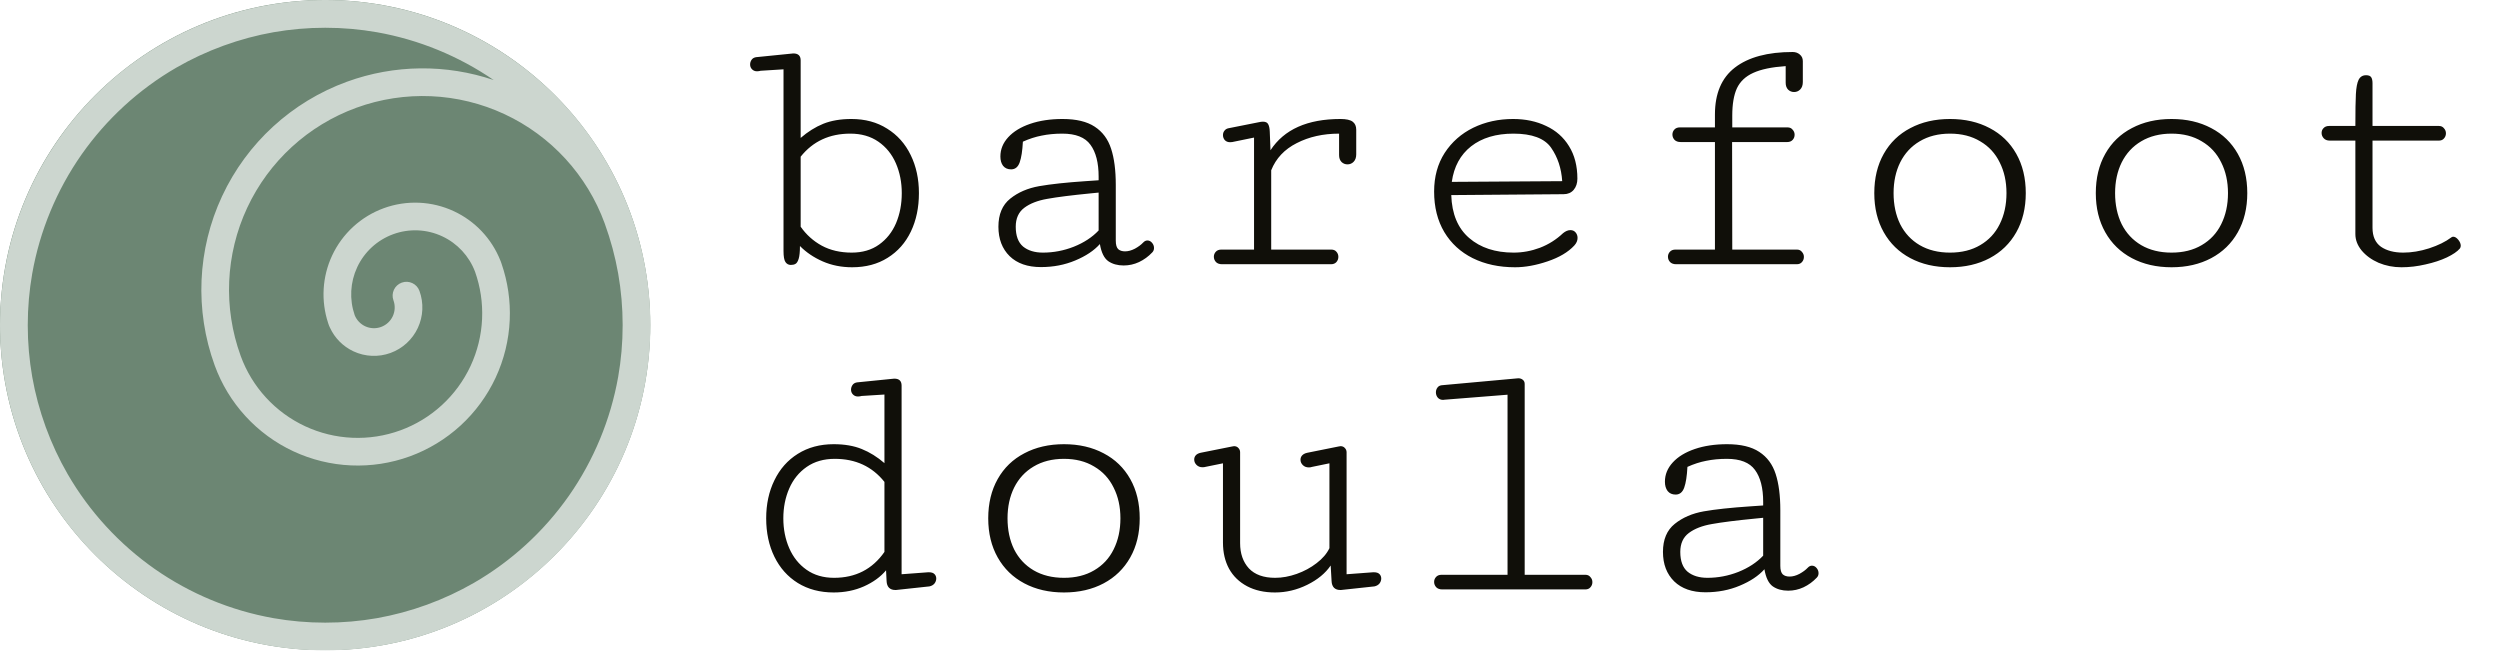
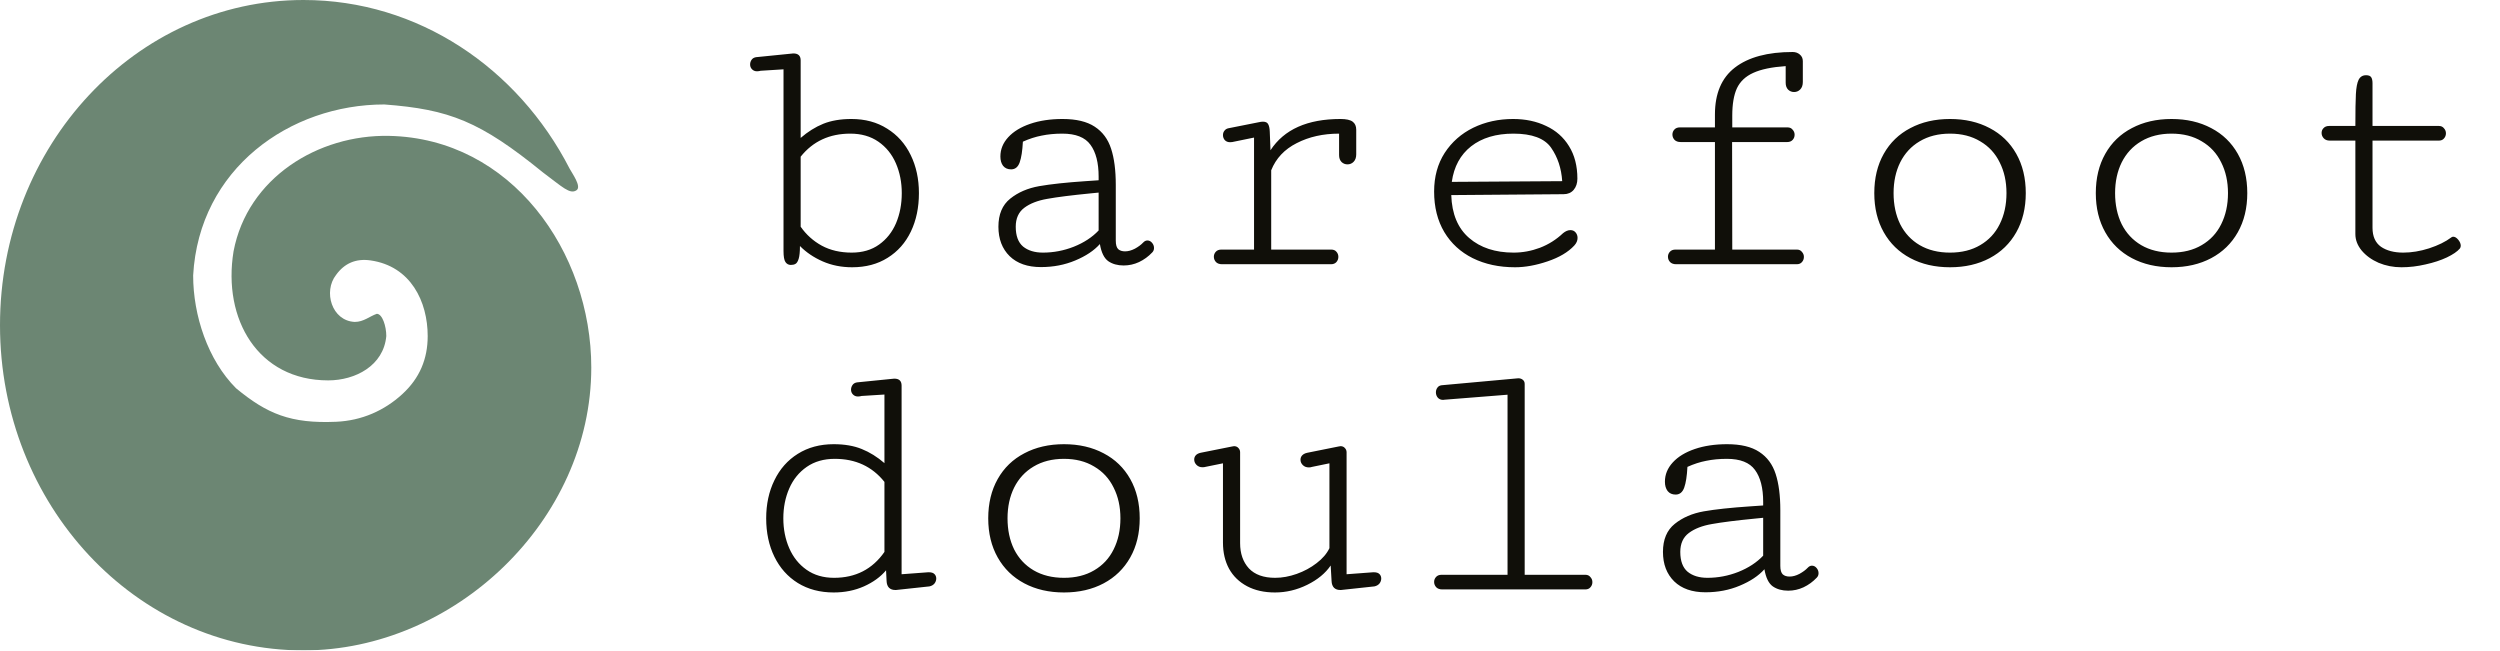
<svg xmlns="http://www.w3.org/2000/svg" width="246" height="64" viewBox="0 0 246 64" fill="none">
-   <mask id="mask0_36_515" style="mask-type:alpha" maskUnits="userSpaceOnUse" x="0" y="0" width="246" height="64">
+   <mask id="mask0_71_106" style="mask-type:alpha" maskUnits="userSpaceOnUse" x="0" y="0" width="246" height="64">
    <rect width="246" height="64" fill="#D9D9D9" />
  </mask>
-   <g mask="url(#mask0_36_515)">
-     <path d="M63.983 31.991C63.983 49.66 49.66 63.983 31.991 63.983C14.323 63.983 2.59511e-09 49.66 2.59511e-09 31.991C2.59511e-09 14.323 14.323 8.78944e-09 31.991 8.78944e-09C49.66 8.78944e-09 63.983 14.323 63.983 31.991Z" fill="#6C8673" />
-     <path fill-rule="evenodd" clip-rule="evenodd" d="M26.917 3.171C25.266 3.464 23.619 3.904 21.989 4.496C20.36 5.09 18.816 5.812 17.363 6.649C13.66 8.791 10.47 11.722 8.022 15.211C5.581 18.704 3.918 22.704 3.171 26.916C2.882 28.567 2.731 30.266 2.731 32C2.731 33.734 2.882 35.432 3.171 37.083C3.464 38.734 3.904 40.381 4.496 42.011C5.09 43.64 5.812 45.184 6.649 46.637C8.791 50.34 11.722 53.53 15.211 55.978C18.704 58.419 22.703 60.082 26.915 60.828C28.567 61.118 30.266 61.269 32 61.269C33.734 61.269 35.433 61.118 37.084 60.829C38.734 60.536 40.382 60.096 42.011 59.504C43.64 58.911 45.184 58.188 46.636 57.352C50.34 55.209 53.53 52.278 55.978 48.788C58.419 45.295 60.082 41.296 60.828 37.085C61.118 35.434 61.269 33.734 61.269 32C61.269 30.266 61.118 28.567 60.829 26.916C60.536 25.266 60.096 23.619 59.504 21.989C57.775 17.24 54.23 13.371 49.649 11.235C45.068 9.099 39.826 8.87 35.076 10.599C30.326 12.328 26.457 15.872 24.321 20.453C22.185 25.035 21.956 30.277 23.685 35.026C24.235 36.538 25.078 37.927 26.165 39.113C27.252 40.3 28.562 41.26 30.02 41.94C31.478 42.62 33.056 43.006 34.664 43.076C36.271 43.147 37.877 42.899 39.389 42.349C40.9 41.799 42.289 40.956 43.475 39.869C44.662 38.782 45.622 37.472 46.302 36.014C46.982 34.556 47.368 32.978 47.438 31.37C47.507 29.796 47.272 28.224 46.745 26.739C46.165 25.2 45.006 23.948 43.514 23.253C42 22.547 40.269 22.471 38.7 23.042C37.13 23.614 35.852 24.785 35.147 26.298C34.456 27.779 34.369 29.468 34.9 31.01C35.093 31.493 35.462 31.884 35.934 32.105C36.425 32.334 36.987 32.358 37.495 32.173C38.004 31.988 38.419 31.608 38.648 31.117C38.877 30.626 38.901 30.064 38.716 29.556C38.459 28.849 38.823 28.068 39.53 27.811C40.236 27.554 41.017 27.918 41.274 28.624C41.707 29.812 41.649 31.122 41.115 32.268C40.581 33.413 39.614 34.299 38.427 34.731C37.239 35.163 35.929 35.106 34.783 34.572C33.75 34.09 32.927 33.255 32.459 32.224C32.428 32.167 32.401 32.106 32.378 32.044C32.367 32.013 32.356 31.982 32.345 31.951C32.336 31.928 32.328 31.906 32.32 31.884C32.307 31.849 32.296 31.814 32.286 31.779C31.57 29.603 31.708 27.231 32.679 25.147C33.69 22.98 35.521 21.302 37.768 20.484C40.016 19.666 42.497 19.774 44.664 20.785C46.748 21.756 48.378 23.485 49.228 25.613C49.243 25.646 49.257 25.68 49.27 25.714C49.281 25.744 49.291 25.774 49.302 25.805C49.311 25.828 49.319 25.851 49.328 25.874C49.336 25.898 49.344 25.921 49.351 25.945C49.967 27.725 50.241 29.606 50.158 31.489C50.073 33.454 49.601 35.382 48.77 37.165C47.939 38.947 46.765 40.548 45.315 41.877C43.865 43.205 42.168 44.235 40.32 44.908C38.472 45.58 36.51 45.882 34.545 45.796C32.58 45.711 30.652 45.239 28.869 44.408C27.087 43.577 25.486 42.403 24.158 40.953C22.829 39.503 21.799 37.806 21.127 35.958C19.151 30.529 19.412 24.538 21.854 19.303C24.295 14.067 28.716 10.016 34.145 8.04C38.819 6.339 43.911 6.297 48.579 7.877C45.136 5.515 41.212 3.903 37.084 3.171C35.433 2.882 33.734 2.731 32 2.731C30.266 2.731 28.568 2.882 26.917 3.171ZM59.71 16.002C61.547 19.178 62.855 22.698 63.51 26.443C64.175 30.187 64.151 33.944 63.51 37.558C62.688 42.254 60.841 46.597 58.209 50.35C55.582 54.108 52.131 57.331 47.998 59.71C44.822 61.547 41.302 62.855 37.557 63.51C33.813 64.175 30.056 64.151 26.443 63.51C21.746 62.688 17.402 60.841 13.649 58.208C9.892 55.582 6.67 52.131 4.29 47.999C2.453 44.823 1.145 41.301 0.49 37.556C-0.175 33.812 -0.151 30.056 0.49 26.443C1.312 21.746 3.159 17.402 5.792 13.649C8.418 9.891 11.869 6.67 16.001 4.29C19.177 2.453 22.698 1.145 26.444 0.489C30.188 -0.175 33.944 -0.151 37.557 0.49C42.254 1.312 46.598 3.159 50.351 5.792C54.109 8.418 57.331 11.869 59.71 16.002Z" fill="#CCD6CF" />
+   <g mask="url(#mask0_71_106)">
    <path d="M77.713 5.293C77.9 5.27 78.018 5.258 78.064 5.258C78.545 5.258 78.785 5.486 78.785 5.943V13.572C79.488 12.963 80.227 12.5 81 12.184C81.785 11.867 82.711 11.709 83.777 11.709C85.125 11.709 86.297 12.025 87.293 12.658C88.301 13.279 89.074 14.146 89.613 15.26C90.152 16.361 90.422 17.609 90.422 19.004C90.422 20.422 90.158 21.682 89.631 22.783C89.103 23.885 88.342 24.746 87.346 25.367C86.361 25.988 85.195 26.299 83.848 26.299C82.793 26.299 81.826 26.105 80.947 25.719C80.068 25.332 79.324 24.828 78.715 24.207C78.715 24.77 78.674 25.186 78.592 25.455C78.51 25.725 78.404 25.895 78.275 25.965C78.158 26.035 78.006 26.07 77.818 26.07C77.596 26.07 77.42 25.977 77.291 25.789C77.162 25.602 77.098 25.238 77.098 24.699V6.822L74.848 6.963C74.801 6.975 74.748 6.986 74.689 6.998C74.631 7.01 74.566 7.016 74.496 7.016C74.297 7.016 74.133 6.951 74.004 6.822C73.875 6.693 73.811 6.535 73.811 6.348C73.811 6.184 73.857 6.031 73.951 5.891C74.045 5.75 74.191 5.662 74.391 5.627L77.713 5.293ZM80.859 24.172C81.703 24.629 82.688 24.857 83.812 24.857C84.867 24.857 85.764 24.594 86.502 24.066C87.24 23.539 87.797 22.836 88.172 21.957C88.547 21.066 88.734 20.082 88.734 19.004C88.734 17.938 88.541 16.959 88.154 16.068C87.768 15.178 87.193 14.469 86.432 13.941C85.67 13.414 84.75 13.15 83.672 13.15C81.621 13.15 79.992 13.906 78.785 15.418V22.309C79.336 23.094 80.027 23.715 80.859 24.172ZM108.105 17.738V17.387C108.105 16.016 107.836 14.967 107.297 14.24C106.77 13.514 105.85 13.15 104.537 13.15C103.799 13.15 103.119 13.215 102.498 13.344C101.889 13.461 101.273 13.66 100.652 13.941C100.605 14.844 100.5 15.523 100.336 15.98C100.172 16.438 99.891 16.666 99.492 16.666C99.152 16.666 98.889 16.549 98.701 16.314C98.525 16.08 98.438 15.775 98.438 15.4C98.438 14.697 98.695 14.065 99.211 13.502C99.727 12.94 100.447 12.5 101.373 12.184C102.299 11.867 103.359 11.709 104.555 11.709C105.902 11.709 106.957 11.961 107.719 12.465C108.492 12.969 109.031 13.695 109.336 14.645C109.641 15.582 109.793 16.766 109.793 18.195V23.68C109.793 24.09 109.875 24.371 110.039 24.523C110.203 24.664 110.426 24.734 110.707 24.734C111.012 24.734 111.334 24.646 111.674 24.471C112.014 24.283 112.283 24.084 112.482 23.873C112.611 23.732 112.752 23.662 112.904 23.662C113.08 23.662 113.232 23.738 113.361 23.891C113.49 24.043 113.555 24.213 113.555 24.4C113.555 24.576 113.496 24.723 113.379 24.84C113.004 25.238 112.57 25.555 112.078 25.789C111.598 26.012 111.094 26.123 110.566 26.123C109.969 26.123 109.465 25.982 109.055 25.701C108.645 25.408 108.369 24.846 108.229 24.014C107.654 24.658 106.846 25.197 105.803 25.631C104.771 26.064 103.646 26.281 102.428 26.281C101.115 26.281 100.09 25.924 99.352 25.209C98.613 24.482 98.244 23.516 98.244 22.309C98.244 21.09 98.631 20.17 99.404 19.549C100.178 18.928 101.127 18.518 102.252 18.318C103.389 18.119 104.912 17.955 106.822 17.826L108.105 17.738ZM105.662 24.277C106.658 23.879 107.473 23.346 108.105 22.678V18.951L107.385 19.021C105.463 19.209 104.021 19.391 103.061 19.566C102.111 19.73 101.355 20.023 100.793 20.445C100.23 20.867 99.949 21.488 99.949 22.309C99.949 23.199 100.189 23.85 100.67 24.26C101.162 24.658 101.812 24.857 102.621 24.857C103.664 24.857 104.678 24.664 105.662 24.277ZM132.012 15.945C131.848 15.781 131.766 15.553 131.766 15.26V13.15C130.195 13.15 128.807 13.461 127.6 14.082C126.393 14.691 125.555 15.582 125.086 16.754V24.559H130.992C131.215 24.559 131.385 24.629 131.502 24.77C131.631 24.91 131.695 25.08 131.695 25.279C131.695 25.467 131.631 25.637 131.502 25.789C131.373 25.93 131.197 26 130.975 26H120.252C119.994 26 119.795 25.93 119.654 25.789C119.514 25.637 119.443 25.461 119.443 25.262C119.443 25.074 119.508 24.91 119.637 24.77C119.766 24.629 119.947 24.559 120.182 24.559H123.398V13.537L121.254 13.977C121.207 13.988 121.137 13.994 121.043 13.994C120.82 13.994 120.645 13.924 120.516 13.783C120.398 13.643 120.34 13.479 120.34 13.291C120.34 13.127 120.387 12.986 120.48 12.869C120.574 12.74 120.703 12.658 120.867 12.623L123.873 12.025C124.025 11.99 124.16 11.973 124.277 11.973C124.535 11.973 124.705 12.055 124.787 12.219C124.881 12.383 124.934 12.629 124.945 12.957L125.016 14.785C126.352 12.734 128.648 11.709 131.906 11.709C132.469 11.709 132.867 11.797 133.102 11.973C133.336 12.148 133.453 12.412 133.453 12.764V15.19C133.453 15.506 133.365 15.752 133.189 15.928C133.025 16.092 132.826 16.174 132.592 16.174C132.369 16.174 132.176 16.098 132.012 15.945ZM142.119 22.836C141.451 21.711 141.117 20.381 141.117 18.846C141.117 17.393 141.463 16.127 142.154 15.049C142.857 13.971 143.795 13.145 144.967 12.57C146.15 11.996 147.457 11.709 148.887 11.709C150.105 11.709 151.189 11.938 152.139 12.395C153.1 12.84 153.85 13.502 154.389 14.381C154.939 15.26 155.215 16.326 155.215 17.58C155.215 18.025 155.092 18.395 154.846 18.688C154.6 18.969 154.271 19.109 153.861 19.109L142.805 19.197C142.863 21.049 143.449 22.455 144.562 23.416C145.676 24.377 147.135 24.857 148.939 24.857C149.818 24.857 150.68 24.699 151.523 24.383C152.379 24.055 153.141 23.574 153.809 22.941C154.055 22.742 154.295 22.643 154.529 22.643C154.74 22.643 154.91 22.719 155.039 22.871C155.168 23.023 155.232 23.205 155.232 23.416C155.232 23.674 155.127 23.92 154.916 24.154C154.307 24.811 153.428 25.332 152.279 25.719C151.143 26.105 150.076 26.299 149.08 26.299C147.51 26.299 146.121 26 144.914 25.402C143.719 24.805 142.787 23.949 142.119 22.836ZM152.631 14.539C151.986 13.613 150.75 13.15 148.922 13.15C147.211 13.15 145.822 13.566 144.756 14.398C143.701 15.23 143.068 16.396 142.857 17.896L153.721 17.826C153.639 16.561 153.275 15.465 152.631 14.539ZM177.1 5.363C177.299 5.527 177.398 5.744 177.398 6.014V8.07C177.398 8.387 177.311 8.633 177.135 8.809C176.971 8.973 176.771 9.055 176.537 9.055C176.314 9.055 176.121 8.979 175.957 8.826C175.793 8.662 175.711 8.434 175.711 8.141V6.506C174.34 6.6 173.273 6.822 172.512 7.174C171.762 7.514 171.229 8.018 170.912 8.686C170.607 9.354 170.455 10.25 170.455 11.375V12.535H175.887C176.109 12.535 176.279 12.611 176.396 12.764C176.525 12.904 176.59 13.068 176.59 13.256C176.59 13.455 176.525 13.625 176.396 13.766C176.268 13.906 176.092 13.977 175.869 13.977H170.438L170.455 24.559H176.818C177.029 24.559 177.193 24.635 177.311 24.787C177.439 24.928 177.504 25.092 177.504 25.279C177.504 25.479 177.439 25.648 177.311 25.789C177.193 25.93 177.023 26 176.801 26H164.936C164.678 26 164.479 25.93 164.338 25.789C164.197 25.637 164.127 25.461 164.127 25.262C164.127 25.074 164.191 24.91 164.32 24.77C164.449 24.629 164.631 24.559 164.865 24.559H168.75V13.977H165.375C165.117 13.977 164.918 13.906 164.777 13.766C164.637 13.613 164.566 13.438 164.566 13.238C164.566 13.051 164.631 12.887 164.76 12.746C164.889 12.605 165.07 12.535 165.305 12.535H168.75V11.27C168.75 9.195 169.406 7.654 170.719 6.646C172.043 5.627 173.936 5.117 176.396 5.117C176.678 5.117 176.912 5.199 177.1 5.363ZM185.361 22.854C184.74 21.752 184.43 20.469 184.43 19.004C184.43 17.527 184.74 16.238 185.361 15.137C185.982 14.035 186.855 13.191 187.98 12.605C189.105 12.008 190.406 11.709 191.883 11.709C193.359 11.709 194.66 12.008 195.785 12.605C196.91 13.191 197.783 14.035 198.404 15.137C199.025 16.238 199.336 17.527 199.336 19.004C199.336 20.469 199.025 21.752 198.404 22.854C197.783 23.955 196.91 24.805 195.785 25.402C194.66 26 193.359 26.299 191.883 26.299C190.406 26.299 189.105 26 187.98 25.402C186.855 24.805 185.982 23.955 185.361 22.854ZM186.979 15.98C186.545 16.859 186.328 17.867 186.328 19.004C186.328 20.152 186.545 21.172 186.979 22.062C187.424 22.941 188.062 23.627 188.895 24.119C189.738 24.611 190.734 24.857 191.883 24.857C193.031 24.857 194.021 24.611 194.854 24.119C195.697 23.627 196.336 22.941 196.77 22.062C197.215 21.172 197.438 20.152 197.438 19.004C197.438 17.867 197.215 16.859 196.77 15.98C196.336 15.09 195.697 14.398 194.854 13.906C194.021 13.402 193.031 13.15 191.883 13.15C190.734 13.15 189.738 13.402 188.895 13.906C188.062 14.398 187.424 15.09 186.979 15.98ZM207.158 22.854C206.537 21.752 206.227 20.469 206.227 19.004C206.227 17.527 206.537 16.238 207.158 15.137C207.779 14.035 208.652 13.191 209.777 12.605C210.902 12.008 212.203 11.709 213.68 11.709C215.156 11.709 216.457 12.008 217.582 12.605C218.707 13.191 219.58 14.035 220.201 15.137C220.822 16.238 221.133 17.527 221.133 19.004C221.133 20.469 220.822 21.752 220.201 22.854C219.58 23.955 218.707 24.805 217.582 25.402C216.457 26 215.156 26.299 213.68 26.299C212.203 26.299 210.902 26 209.777 25.402C208.652 24.805 207.779 23.955 207.158 22.854ZM208.775 15.98C208.342 16.859 208.125 17.867 208.125 19.004C208.125 20.152 208.342 21.172 208.775 22.062C209.221 22.941 209.859 23.627 210.691 24.119C211.535 24.611 212.531 24.857 213.68 24.857C214.828 24.857 215.818 24.611 216.65 24.119C217.494 23.627 218.133 22.941 218.566 22.062C219.012 21.172 219.234 20.152 219.234 19.004C219.234 17.867 219.012 16.859 218.566 15.98C218.133 15.09 217.494 14.398 216.65 13.906C215.818 13.402 214.828 13.15 213.68 13.15C212.531 13.15 211.535 13.402 210.691 13.906C209.859 14.398 209.221 15.09 208.775 15.98ZM239.977 13.836H233.455V22.414C233.455 23.258 233.73 23.879 234.281 24.277C234.844 24.664 235.576 24.857 236.479 24.857C237.299 24.857 238.148 24.717 239.027 24.436C239.918 24.143 240.645 23.785 241.207 23.363C241.254 23.316 241.318 23.293 241.4 23.293C241.564 23.293 241.729 23.393 241.893 23.592C242.057 23.791 242.139 23.99 242.139 24.189C242.139 24.283 242.109 24.371 242.051 24.453C241.805 24.746 241.377 25.039 240.768 25.332C240.17 25.613 239.473 25.842 238.676 26.018C237.879 26.205 237.088 26.299 236.303 26.299C235.506 26.299 234.756 26.152 234.053 25.859C233.361 25.555 232.805 25.15 232.383 24.646C231.973 24.143 231.768 23.604 231.768 23.029V13.836H229.254C228.996 13.836 228.797 13.76 228.656 13.607C228.516 13.455 228.445 13.279 228.445 13.08C228.445 12.893 228.51 12.734 228.639 12.605C228.768 12.465 228.949 12.395 229.184 12.395H231.768C231.768 10.93 231.785 9.881 231.82 9.248C231.855 8.615 231.943 8.152 232.084 7.859C232.236 7.555 232.482 7.402 232.822 7.402C233.08 7.402 233.25 7.473 233.332 7.613C233.414 7.742 233.455 7.936 233.455 8.193V12.395H239.994C240.205 12.395 240.369 12.471 240.486 12.623C240.615 12.764 240.68 12.928 240.68 13.115C240.68 13.315 240.615 13.484 240.486 13.625C240.369 13.766 240.199 13.836 239.977 13.836Z" fill="#100F09" />
    <path d="M88.189 58.053H88.066C87.832 58.053 87.639 57.982 87.486 57.842C87.334 57.69 87.252 57.467 87.24 57.174L87.188 56.119C86.648 56.764 85.922 57.291 85.008 57.701C84.106 58.1 83.115 58.299 82.037 58.299C80.689 58.299 79.512 57.988 78.504 57.367C77.508 56.746 76.74 55.885 76.201 54.783C75.662 53.682 75.393 52.422 75.393 51.004C75.393 49.609 75.662 48.361 76.201 47.26C76.74 46.147 77.508 45.279 78.504 44.658C79.512 44.025 80.689 43.709 82.037 43.709C83.103 43.709 84.023 43.867 84.797 44.184C85.582 44.5 86.326 44.963 87.029 45.572V38.822L84.779 38.963C84.732 38.975 84.68 38.986 84.621 38.998C84.562 39.01 84.498 39.016 84.428 39.016C84.228 39.016 84.064 38.951 83.936 38.822C83.807 38.693 83.742 38.535 83.742 38.348C83.742 38.184 83.789 38.031 83.883 37.891C83.977 37.75 84.123 37.662 84.322 37.627L87.644 37.293C87.832 37.27 87.949 37.258 87.996 37.258C88.477 37.258 88.717 37.486 88.717 37.943V56.506L91.318 56.312H91.424C91.658 56.312 91.834 56.371 91.951 56.488C92.068 56.605 92.127 56.752 92.127 56.928C92.127 57.103 92.068 57.268 91.951 57.42C91.834 57.56 91.67 57.654 91.459 57.701L88.189 58.053ZM87.029 47.418C85.822 45.906 84.193 45.15 82.143 45.15C81.064 45.15 80.144 45.414 79.383 45.941C78.621 46.469 78.047 47.178 77.66 48.068C77.273 48.959 77.08 49.938 77.08 51.004C77.08 52.07 77.273 53.049 77.66 53.94C78.047 54.83 78.615 55.539 79.365 56.066C80.115 56.594 81.018 56.857 82.072 56.857C84.193 56.857 85.846 56.008 87.029 54.309V47.418ZM98.174 54.853C97.553 53.752 97.242 52.469 97.242 51.004C97.242 49.527 97.553 48.238 98.174 47.137C98.795 46.035 99.668 45.191 100.793 44.605C101.918 44.008 103.219 43.709 104.695 43.709C106.172 43.709 107.473 44.008 108.598 44.605C109.723 45.191 110.596 46.035 111.217 47.137C111.838 48.238 112.148 49.527 112.148 51.004C112.148 52.469 111.838 53.752 111.217 54.853C110.596 55.955 109.723 56.805 108.598 57.402C107.473 58 106.172 58.299 104.695 58.299C103.219 58.299 101.918 58 100.793 57.402C99.668 56.805 98.795 55.955 98.174 54.853ZM99.791 47.98C99.357 48.859 99.141 49.867 99.141 51.004C99.141 52.152 99.357 53.172 99.791 54.062C100.236 54.941 100.875 55.627 101.707 56.119C102.551 56.611 103.547 56.857 104.695 56.857C105.844 56.857 106.834 56.611 107.666 56.119C108.51 55.627 109.148 54.941 109.582 54.062C110.027 53.172 110.25 52.152 110.25 51.004C110.25 49.867 110.027 48.859 109.582 47.98C109.148 47.09 108.51 46.398 107.666 45.906C106.834 45.402 105.844 45.15 104.695 45.15C103.547 45.15 102.551 45.402 101.707 45.906C100.875 46.398 100.236 47.09 99.791 47.98ZM122.027 44.5V53.447C122.027 54.467 122.314 55.293 122.889 55.926C123.475 56.547 124.336 56.857 125.473 56.857C126.164 56.857 126.873 56.728 127.6 56.471C128.326 56.213 128.977 55.861 129.551 55.416C130.137 54.971 130.559 54.478 130.816 53.94V45.59L129.111 45.941C129.006 45.977 128.9 45.994 128.795 45.994C128.549 45.994 128.35 45.918 128.197 45.766C128.045 45.613 127.969 45.438 127.969 45.238C127.969 45.074 128.021 44.934 128.127 44.816C128.244 44.688 128.414 44.6 128.637 44.553L131.695 43.938C131.789 43.914 131.859 43.902 131.906 43.902C132.082 43.902 132.223 43.961 132.328 44.078C132.445 44.195 132.504 44.336 132.504 44.5V56.506L135.105 56.312H135.211C135.445 56.312 135.621 56.371 135.738 56.488C135.855 56.605 135.914 56.752 135.914 56.928C135.914 57.103 135.855 57.268 135.738 57.42C135.621 57.56 135.457 57.654 135.246 57.701L131.977 58.053H131.854C131.619 58.053 131.426 57.982 131.273 57.842C131.121 57.69 131.039 57.467 131.027 57.174L130.939 55.645C130.424 56.406 129.656 57.039 128.637 57.543C127.617 58.047 126.557 58.299 125.455 58.299C124.4 58.299 123.486 58.094 122.713 57.684C121.939 57.273 121.348 56.699 120.938 55.961C120.539 55.223 120.34 54.367 120.34 53.395V45.59L118.617 45.941C118.547 45.965 118.447 45.977 118.318 45.977C118.084 45.977 117.891 45.9 117.738 45.748C117.586 45.596 117.51 45.42 117.51 45.221C117.51 45.057 117.562 44.916 117.668 44.799C117.773 44.682 117.932 44.6 118.143 44.553L121.219 43.938C121.312 43.914 121.383 43.902 121.43 43.902C121.605 43.902 121.746 43.961 121.852 44.078C121.969 44.195 122.027 44.336 122.027 44.5ZM149.203 37.24L149.396 37.223C149.584 37.223 149.736 37.275 149.854 37.381C149.971 37.475 150.029 37.609 150.029 37.785V56.559H156.006C156.217 56.559 156.381 56.635 156.498 56.787C156.627 56.928 156.691 57.092 156.691 57.279C156.691 57.478 156.627 57.648 156.498 57.789C156.381 57.93 156.211 58 155.988 58H141.926C141.668 58 141.469 57.93 141.328 57.789C141.188 57.637 141.117 57.461 141.117 57.262C141.117 57.074 141.182 56.91 141.311 56.77C141.439 56.629 141.621 56.559 141.855 56.559H148.342V38.84L142.137 39.332L142.014 39.35C141.791 39.35 141.615 39.279 141.486 39.139C141.357 38.986 141.293 38.81 141.293 38.611C141.293 38.435 141.34 38.283 141.434 38.154C141.527 38.014 141.668 37.932 141.855 37.908L149.203 37.24ZM173.496 49.738V49.387C173.496 48.016 173.227 46.967 172.688 46.24C172.16 45.514 171.24 45.15 169.928 45.15C169.189 45.15 168.51 45.215 167.889 45.344C167.279 45.461 166.664 45.66 166.043 45.941C165.996 46.844 165.891 47.523 165.727 47.98C165.562 48.438 165.281 48.666 164.883 48.666C164.543 48.666 164.279 48.549 164.092 48.315C163.916 48.08 163.828 47.775 163.828 47.4C163.828 46.697 164.086 46.065 164.602 45.502C165.117 44.94 165.838 44.5 166.764 44.184C167.689 43.867 168.75 43.709 169.945 43.709C171.293 43.709 172.348 43.961 173.109 44.465C173.883 44.969 174.422 45.695 174.727 46.645C175.031 47.582 175.184 48.766 175.184 50.195V55.68C175.184 56.09 175.266 56.371 175.43 56.523C175.594 56.664 175.816 56.734 176.098 56.734C176.402 56.734 176.725 56.647 177.064 56.471C177.404 56.283 177.674 56.084 177.873 55.873C178.002 55.732 178.143 55.662 178.295 55.662C178.471 55.662 178.623 55.738 178.752 55.891C178.881 56.043 178.945 56.213 178.945 56.4C178.945 56.576 178.887 56.723 178.77 56.84C178.395 57.238 177.961 57.555 177.469 57.789C176.988 58.012 176.484 58.123 175.957 58.123C175.359 58.123 174.855 57.982 174.445 57.701C174.035 57.408 173.76 56.846 173.619 56.014C173.045 56.658 172.236 57.197 171.193 57.631C170.162 58.065 169.037 58.281 167.818 58.281C166.506 58.281 165.48 57.924 164.742 57.209C164.004 56.482 163.635 55.516 163.635 54.309C163.635 53.09 164.021 52.17 164.795 51.549C165.568 50.928 166.518 50.518 167.643 50.318C168.779 50.119 170.303 49.955 172.213 49.826L173.496 49.738ZM171.053 56.277C172.049 55.879 172.863 55.346 173.496 54.678V50.951L172.775 51.022C170.854 51.209 169.412 51.391 168.451 51.566C167.502 51.73 166.746 52.023 166.184 52.445C165.621 52.867 165.34 53.488 165.34 54.309C165.34 55.199 165.58 55.85 166.061 56.26C166.553 56.658 167.203 56.857 168.012 56.857C169.055 56.857 170.068 56.664 171.053 56.277Z" fill="#100F09" />
+     <path d="M58.182 36.17C58.182 24.783 50.314 13.608 38.271 13.37C31.289 13.232 24.357 17.508 22.982 24.727C21.885 31.416 25.399 37.43 32.291 37.43C34.96 37.43 37.746 35.989 38.012 33.067C38.012 32.102 37.624 30.879 37.075 30.879C36.364 31.127 35.782 31.677 34.91 31.677C32.639 31.578 31.791 28.678 33.067 27.055C33.892 25.907 35.02 25.422 36.445 25.622C40.436 26.182 42.085 29.696 42.085 33.067C42.085 35.304 41.308 37.206 39.581 38.788C37.82 40.4 35.602 41.393 33.067 41.503C28.606 41.697 26.279 40.727 23.229 38.206C20.447 35.424 19.006 31.036 19.006 27.101C19.588 16.582 28.539 10.279 37.818 10.279C44.221 10.764 47.224 11.927 53.43 16.97C55.343 18.395 56.082 19.161 56.73 18.72C57.261 18.358 56.269 17.021 56.043 16.582H56.044C50.962 6.697 41.144 0 29.867 0C13.372 0 0 14.327 0 32C0 49.673 13.372 64 29.867 64C44.708 64 58.182 51.252 58.182 36.17Z" fill="#6C8673" />
  </g>
</svg>
